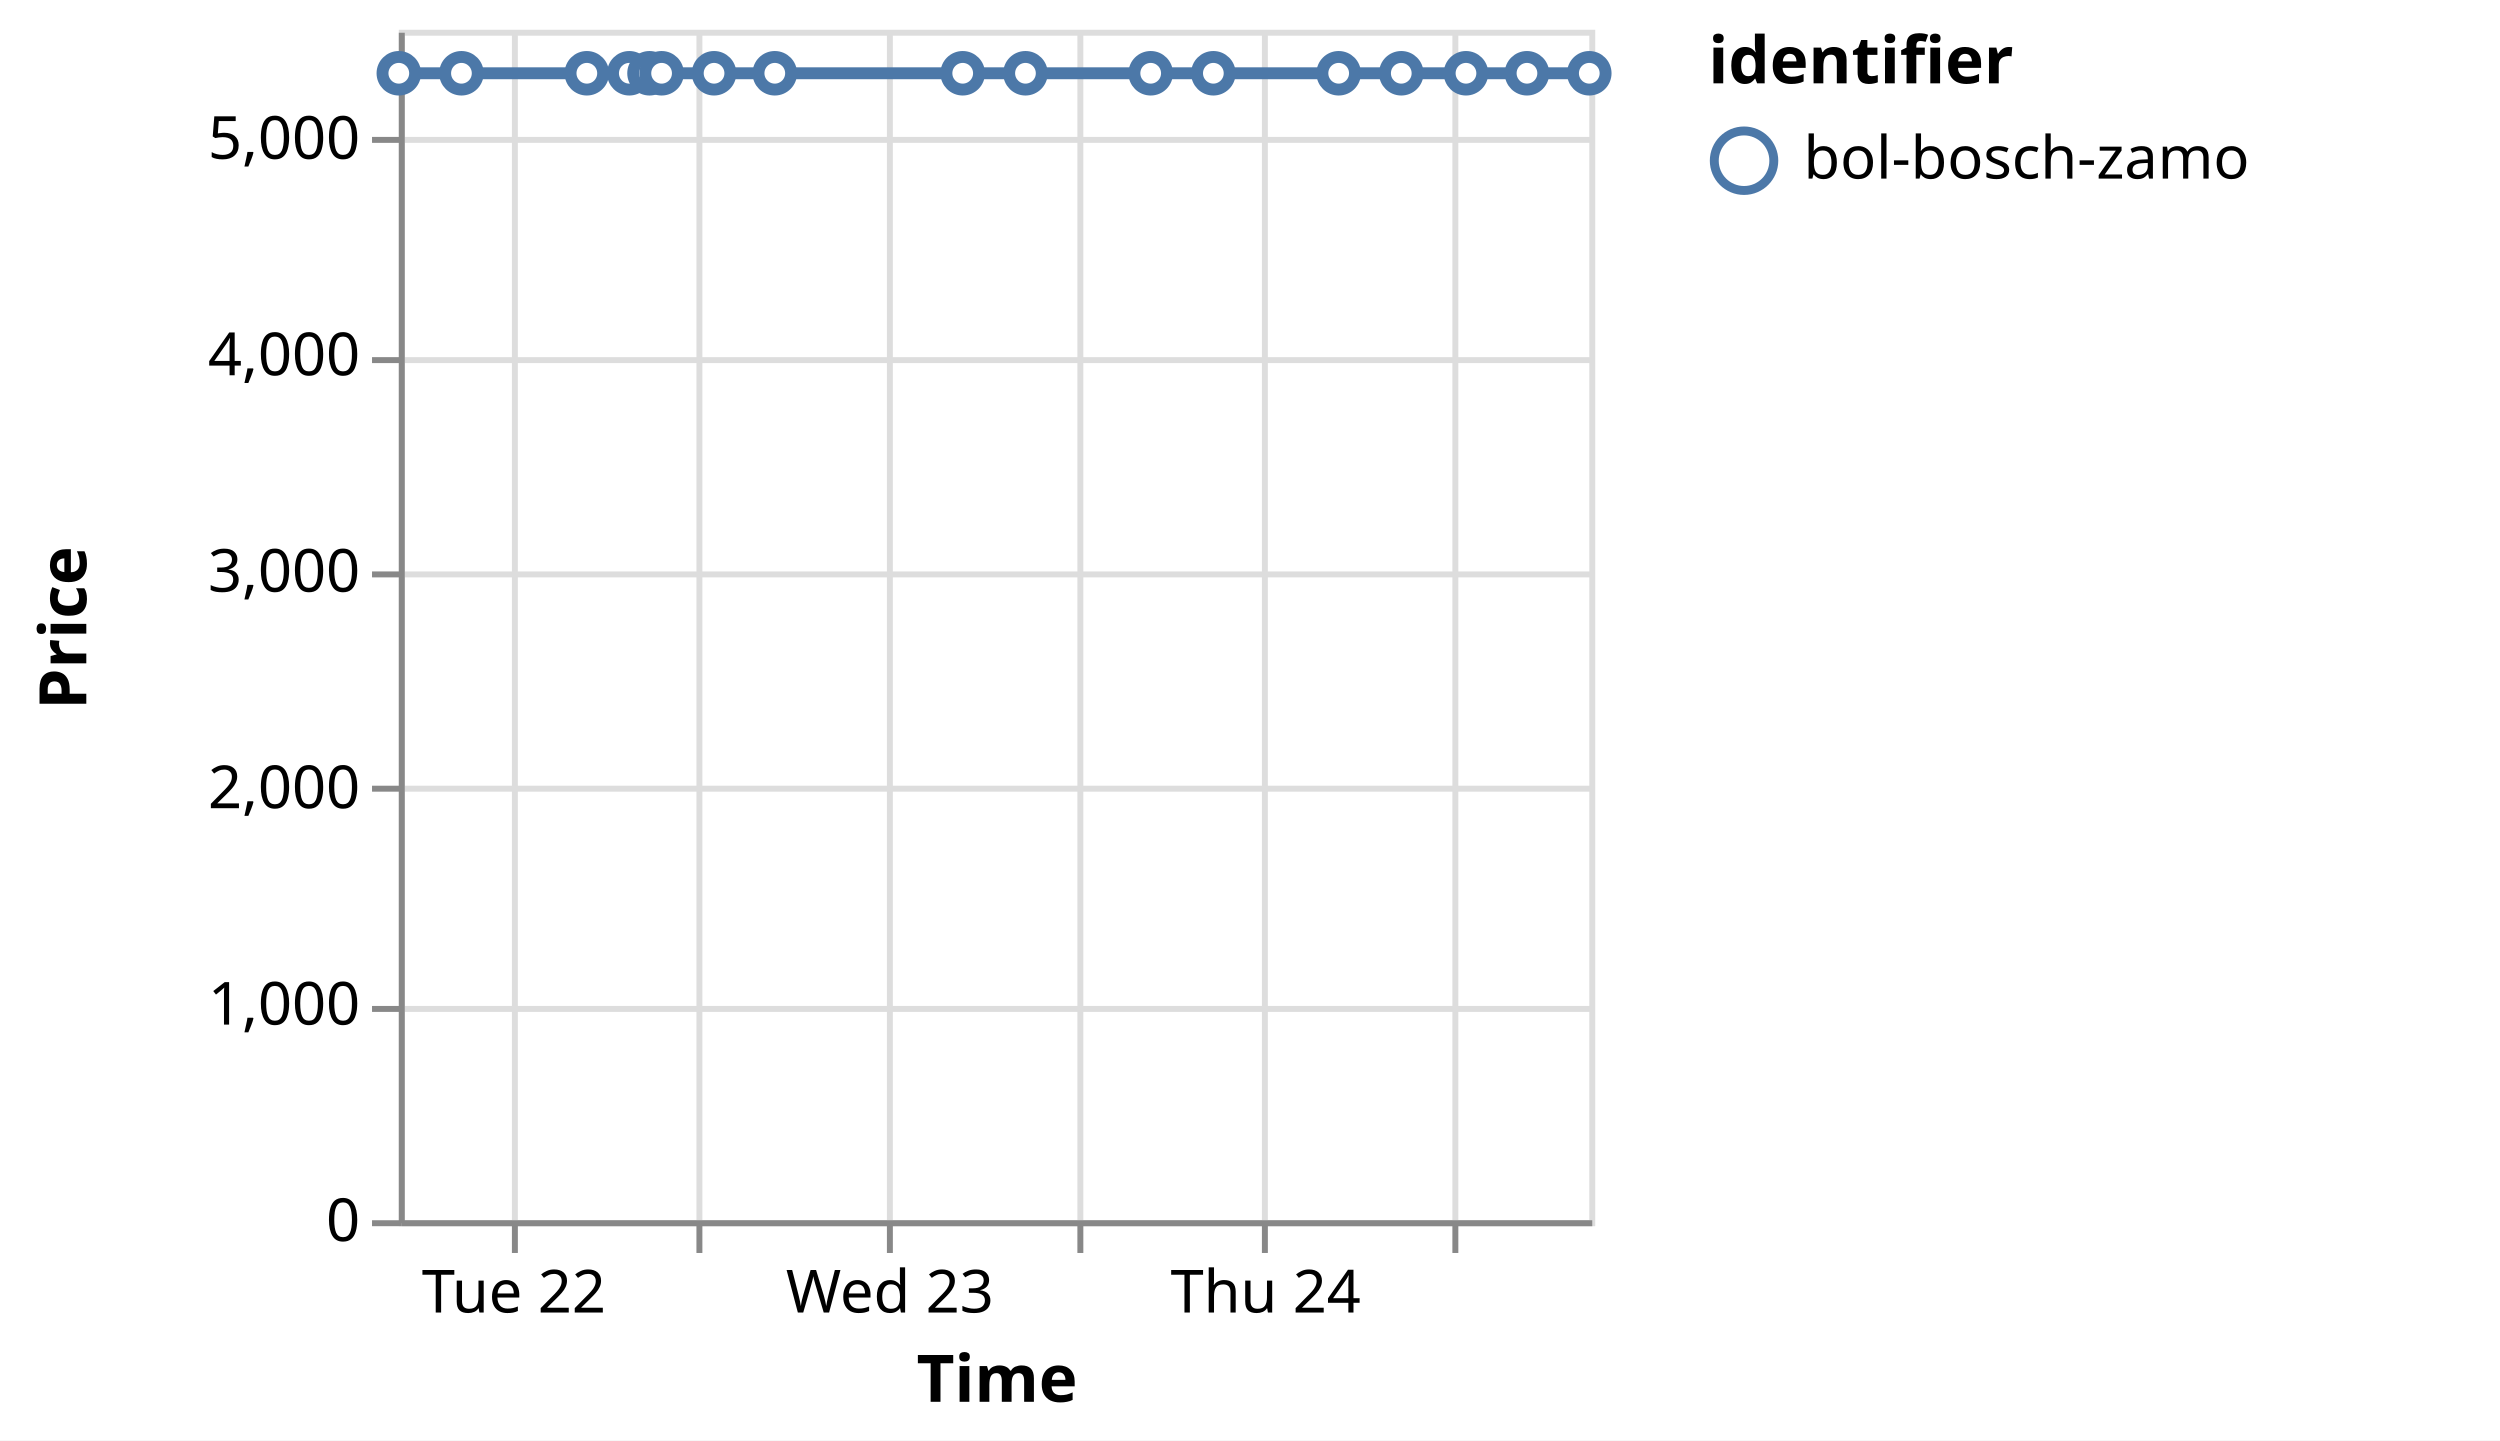
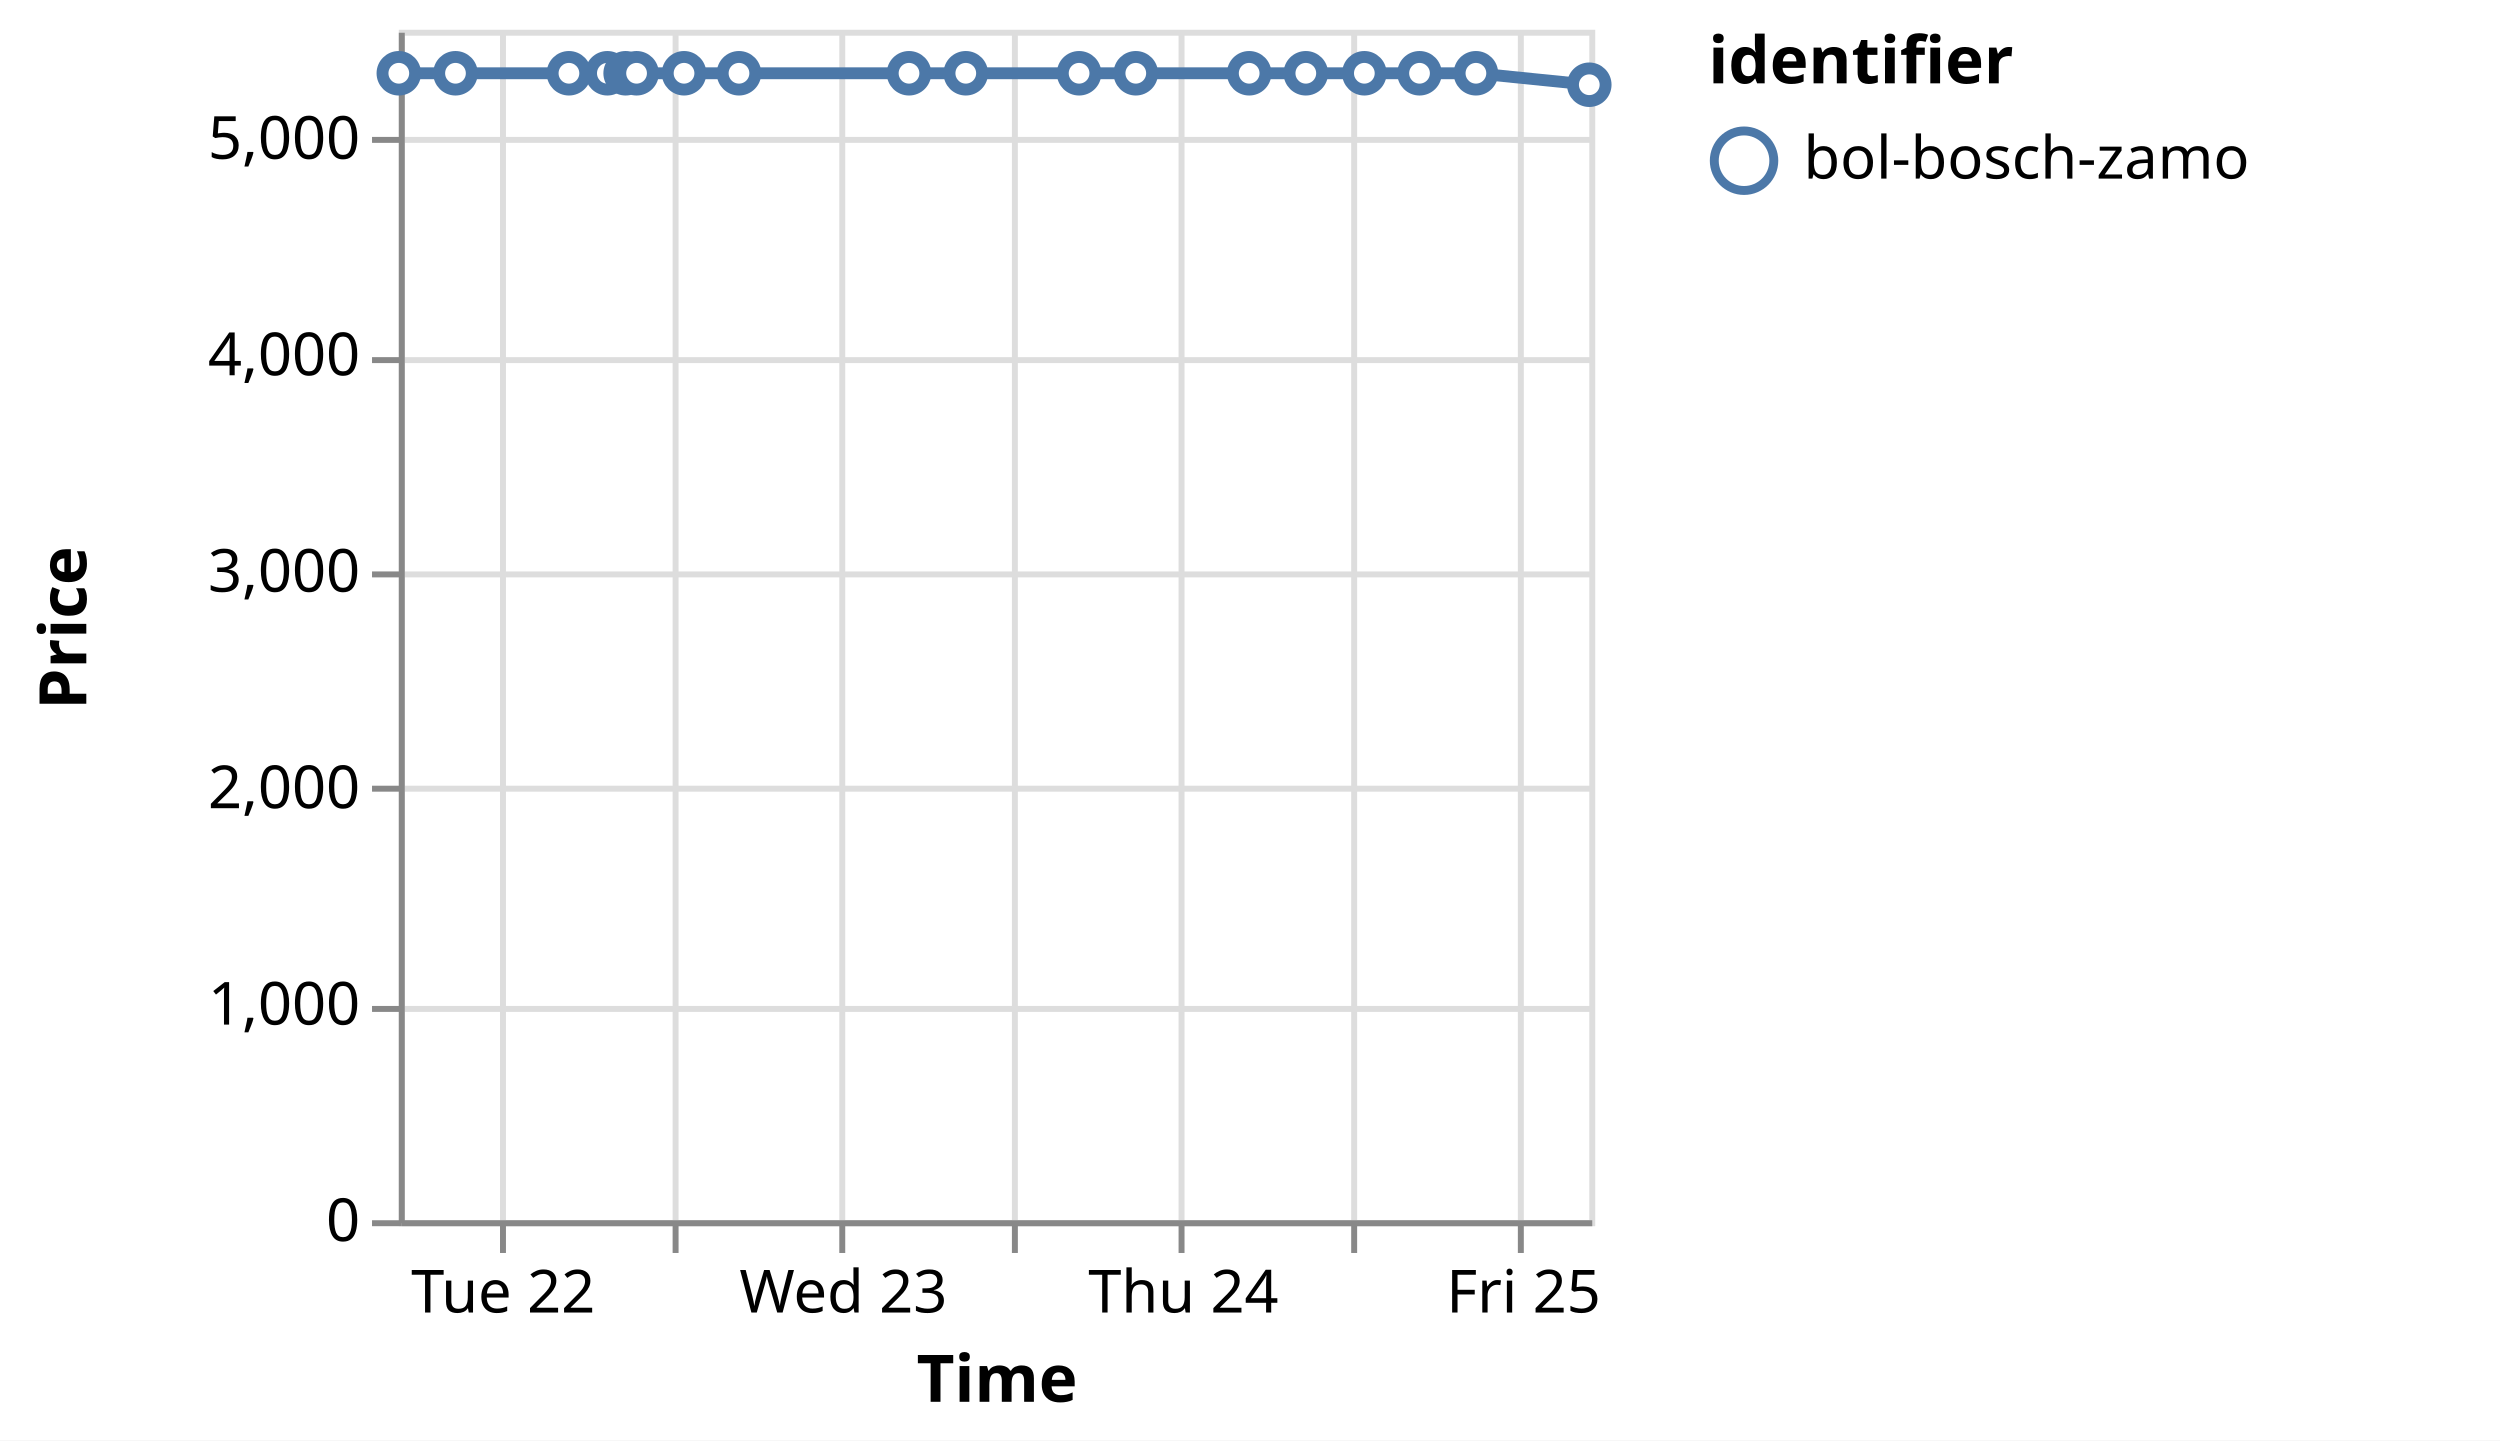
<svg xmlns="http://www.w3.org/2000/svg" version="1.1" class="marks" width="420" height="242" viewBox="0 0 420 242">
  <rect width="420" height="242" fill="white" />
  <g fill="none" stroke-miterlimit="10" transform="translate(67,5)">
    <g class="mark-group role-frame root" role="graphics-object" aria-roledescription="group mark container">
      <g transform="translate(0,0)">
        <path class="background" aria-hidden="true" d="M0.5,0.5h200v200h-200Z" stroke="#ddd" />
        <g>
          <g class="mark-group role-axis" aria-hidden="true">
            <g transform="translate(0.5,200.5)">
              <path class="background" aria-hidden="true" d="M0,0h0v0h0Z" pointer-events="none" />
              <g>
                <g class="mark-rule role-axis-grid" pointer-events="none">
-                   <line transform="translate(19,-200)" x2="0" y2="200" stroke="#ddd" stroke-width="1" opacity="1" />
-                   <line transform="translate(50,-200)" x2="0" y2="200" stroke="#ddd" stroke-width="1" opacity="1" />
-                   <line transform="translate(82,-200)" x2="0" y2="200" stroke="#ddd" stroke-width="1" opacity="1" />
-                   <line transform="translate(114,-200)" x2="0" y2="200" stroke="#ddd" stroke-width="1" opacity="1" />
-                   <line transform="translate(145,-200)" x2="0" y2="200" stroke="#ddd" stroke-width="1" opacity="1" />
-                   <line transform="translate(177,-200)" x2="0" y2="200" stroke="#ddd" stroke-width="1" opacity="1" />
+                   <line transform="translate(17,-200)" x2="0" y2="200" stroke="#ddd" stroke-width="1" opacity="1" />
+                   <line transform="translate(46,-200)" x2="0" y2="200" stroke="#ddd" stroke-width="1" opacity="1" />
+                   <line transform="translate(74,-200)" x2="0" y2="200" stroke="#ddd" stroke-width="1" opacity="1" />
+                   <line transform="translate(103,-200)" x2="0" y2="200" stroke="#ddd" stroke-width="1" opacity="1" />
+                   <line transform="translate(131,-200)" x2="0" y2="200" stroke="#ddd" stroke-width="1" opacity="1" />
+                   <line transform="translate(160,-200)" x2="0" y2="200" stroke="#ddd" stroke-width="1" opacity="1" />
+                   <line transform="translate(188,-200)" x2="0" y2="200" stroke="#ddd" stroke-width="1" opacity="1" />
                </g>
              </g>
              <path class="foreground" aria-hidden="true" d="" pointer-events="none" display="none" />
            </g>
          </g>
          <g class="mark-group role-axis" aria-hidden="true">
            <g transform="translate(0.5,0.5)">
              <path class="background" aria-hidden="true" d="M0,0h0v0h0Z" pointer-events="none" />
              <g>
                <g class="mark-rule role-axis-grid" pointer-events="none">
                  <line transform="translate(0,200)" x2="200" y2="0" stroke="#ddd" stroke-width="1" opacity="1" />
                  <line transform="translate(0,164)" x2="200" y2="0" stroke="#ddd" stroke-width="1" opacity="1" />
                  <line transform="translate(0,127)" x2="200" y2="0" stroke="#ddd" stroke-width="1" opacity="1" />
                  <line transform="translate(0,91)" x2="200" y2="0" stroke="#ddd" stroke-width="1" opacity="1" />
                  <line transform="translate(0,55)" x2="200" y2="0" stroke="#ddd" stroke-width="1" opacity="1" />
                  <line transform="translate(0,18)" x2="200" y2="0" stroke="#ddd" stroke-width="1" opacity="1" />
                </g>
              </g>
              <path class="foreground" aria-hidden="true" d="" pointer-events="none" display="none" />
            </g>
          </g>
-           <g class="mark-group role-axis" role="graphics-symbol" aria-roledescription="axis" aria-label="X-axis titled 'Time' for a time scale with values from Monday, 21 August 2023, 4:50:33 PM to Thursday, 24 August 2023, 8:50:51 PM">
+           <g class="mark-group role-axis" role="graphics-symbol" aria-roledescription="axis" aria-label="X-axis titled 'Time' for a time scale with values from Monday, 21 August 2023, 4:50:33 PM to Friday, 25 August 2023, 4:50:50 AM">
            <g transform="translate(0.5,200.5)">
              <path class="background" aria-hidden="true" d="M0,0h0v0h0Z" pointer-events="none" />
              <g>
                <g class="mark-rule role-axis-tick" pointer-events="none">
-                   <line transform="translate(19,0)" x2="0" y2="5" stroke="#888" stroke-width="1" opacity="1" />
-                   <line transform="translate(50,0)" x2="0" y2="5" stroke="#888" stroke-width="1" opacity="1" />
-                   <line transform="translate(82,0)" x2="0" y2="5" stroke="#888" stroke-width="1" opacity="1" />
-                   <line transform="translate(114,0)" x2="0" y2="5" stroke="#888" stroke-width="1" opacity="1" />
-                   <line transform="translate(145,0)" x2="0" y2="5" stroke="#888" stroke-width="1" opacity="1" />
-                   <line transform="translate(177,0)" x2="0" y2="5" stroke="#888" stroke-width="1" opacity="1" />
+                   <line transform="translate(17,0)" x2="0" y2="5" stroke="#888" stroke-width="1" opacity="1" />
+                   <line transform="translate(46,0)" x2="0" y2="5" stroke="#888" stroke-width="1" opacity="1" />
+                   <line transform="translate(74,0)" x2="0" y2="5" stroke="#888" stroke-width="1" opacity="1" />
+                   <line transform="translate(103,0)" x2="0" y2="5" stroke="#888" stroke-width="1" opacity="1" />
+                   <line transform="translate(131,0)" x2="0" y2="5" stroke="#888" stroke-width="1" opacity="1" />
+                   <line transform="translate(160,0)" x2="0" y2="5" stroke="#888" stroke-width="1" opacity="1" />
+                   <line transform="translate(188,0)" x2="0" y2="5" stroke="#888" stroke-width="1" opacity="1" />
                </g>
                <g class="mark-text role-axis-label" pointer-events="none">
-                   <text text-anchor="middle" transform="translate(18.8341,15)" font-family="sans-serif" font-size="10px" fill="#000" opacity="1">Tue 22</text>
-                   <text text-anchor="middle" transform="translate(50.41099,15)" font-family="sans-serif" font-size="10px" fill="#000" opacity="0">12 PM</text>
-                   <text text-anchor="middle" transform="translate(81.98787,15)" font-family="sans-serif" font-size="10px" fill="#000" opacity="1">Wed 23</text>
-                   <text text-anchor="middle" transform="translate(113.5648,15)" font-family="sans-serif" font-size="10px" fill="#000" opacity="0">12 PM</text>
-                   <text text-anchor="middle" transform="translate(145.1416,15)" font-family="sans-serif" font-size="10px" fill="#000" opacity="1">Thu 24</text>
-                   <text text-anchor="middle" transform="translate(176.7185,15)" font-family="sans-serif" font-size="10px" fill="#000" opacity="0">12 PM</text>
+                   <text text-anchor="middle" transform="translate(17.04052,15)" font-family="sans-serif" font-size="10px" fill="#000" opacity="1">Tue 22</text>
+                   <text text-anchor="middle" transform="translate(45.61034,15)" font-family="sans-serif" font-size="10px" fill="#000" opacity="0">12 PM</text>
+                   <text text-anchor="middle" transform="translate(74.18015,15)" font-family="sans-serif" font-size="10px" fill="#000" opacity="1">Wed 23</text>
+                   <text text-anchor="middle" transform="translate(102.75,15)" font-family="sans-serif" font-size="10px" fill="#000" opacity="0">12 PM</text>
+                   <text text-anchor="middle" transform="translate(131.3198,15)" font-family="sans-serif" font-size="10px" fill="#000" opacity="1">Thu 24</text>
+                   <text text-anchor="middle" transform="translate(159.8896,15)" font-family="sans-serif" font-size="10px" fill="#000" opacity="0">12 PM</text>
+                   <text text-anchor="middle" transform="translate(188.4594,15)" font-family="sans-serif" font-size="10px" fill="#000" opacity="1">Fri 25</text>
                </g>
                <g class="mark-rule role-axis-domain" pointer-events="none">
                  <line transform="translate(0,0)" x2="200" y2="0" stroke="#888" stroke-width="1" opacity="1" />
                </g>
                <g class="mark-text role-axis-title" pointer-events="none">
                  <text text-anchor="middle" transform="translate(100,30)" font-family="sans-serif" font-size="11px" font-weight="bold" fill="#000" opacity="1">Time</text>
                </g>
              </g>
              <path class="foreground" aria-hidden="true" d="" pointer-events="none" display="none" />
            </g>
          </g>
          <g class="mark-group role-axis" role="graphics-symbol" aria-roledescription="axis" aria-label="Y-axis titled 'Price' for a linear scale with values from 0 to 5,500">
            <g transform="translate(0.5,0.5)">
              <path class="background" aria-hidden="true" d="M0,0h0v0h0Z" pointer-events="none" />
              <g>
                <g class="mark-rule role-axis-tick" pointer-events="none">
                  <line transform="translate(0,200)" x2="-5" y2="0" stroke="#888" stroke-width="1" opacity="1" />
                  <line transform="translate(0,164)" x2="-5" y2="0" stroke="#888" stroke-width="1" opacity="1" />
                  <line transform="translate(0,127)" x2="-5" y2="0" stroke="#888" stroke-width="1" opacity="1" />
                  <line transform="translate(0,91)" x2="-5" y2="0" stroke="#888" stroke-width="1" opacity="1" />
                  <line transform="translate(0,55)" x2="-5" y2="0" stroke="#888" stroke-width="1" opacity="1" />
                  <line transform="translate(0,18)" x2="-5" y2="0" stroke="#888" stroke-width="1" opacity="1" />
                </g>
                <g class="mark-text role-axis-label" pointer-events="none">
                  <text text-anchor="end" transform="translate(-7,203)" font-family="sans-serif" font-size="10px" fill="#000" opacity="1">0</text>
                  <text text-anchor="end" transform="translate(-7,166.6364)" font-family="sans-serif" font-size="10px" fill="#000" opacity="1">1,000</text>
                  <text text-anchor="end" transform="translate(-7,130.2727)" font-family="sans-serif" font-size="10px" fill="#000" opacity="1">2,000</text>
                  <text text-anchor="end" transform="translate(-7,93.90909)" font-family="sans-serif" font-size="10px" fill="#000" opacity="1">3,000</text>
                  <text text-anchor="end" transform="translate(-7,57.54545)" font-family="sans-serif" font-size="10px" fill="#000" opacity="1">4,000</text>
                  <text text-anchor="end" transform="translate(-7,21.18182)" font-family="sans-serif" font-size="10px" fill="#000" opacity="1">5,000</text>
                </g>
                <g class="mark-rule role-axis-domain" pointer-events="none">
                  <line transform="translate(0,200)" x2="0" y2="-200" stroke="#888" stroke-width="1" opacity="1" />
                </g>
                <g class="mark-text role-axis-title" pointer-events="none">
                  <text text-anchor="middle" transform="translate(-51,100) rotate(-90) translate(0,-2)" font-family="sans-serif" font-size="11px" font-weight="bold" fill="#000" opacity="1">Price</text>
                </g>
              </g>
              <path class="foreground" aria-hidden="true" d="" pointer-events="none" display="none" />
            </g>
          </g>
          <g class="mark-group role-scope layer_0_pathgroup" role="graphics-object" aria-roledescription="group mark container">
            <g transform="translate(0,0)">
              <path class="background" aria-hidden="true" d="M0,0h200v200h-200Z" />
              <g>
                <g class="mark-line role-mark layer_0_marks" role="graphics-object" aria-roledescription="line mark container">
-                   <path aria-label="Time: Aug 21, 2023; Price: 5299; identifier: bol-bosch-zamo" role="graphics-symbol" aria-roledescription="line mark" d="M0,7.309L10.522,7.309L31.589,7.309L38.723,7.309L42.117,7.309L44.148,7.309L52.962,7.309L63.165,7.309L94.735,7.309L105.277,7.309L126.317,7.309L136.844,7.309L157.898,7.309L168.415,7.309L179.284,7.309L189.53,7.309L200,7.309" stroke="#4c78a8" stroke-width="2" />
+                   <path aria-label="Time: Aug 21, 2023; Price: 5299; identifier: bol-bosch-zamo" role="graphics-symbol" aria-roledescription="line mark" d="M0,7.309L9.52,7.309L28.581,7.309L35.035,7.309L38.106,7.309L39.944,7.309L47.919,7.309L57.15,7.309L85.714,7.309L95.252,7.309L114.288,7.309L123.812,7.309L142.862,7.309L152.377,7.309L162.211,7.309L171.481,7.309L180.954,7.309L200,9.236" stroke="#4c78a8" stroke-width="2" />
                </g>
              </g>
              <path class="foreground" aria-hidden="true" d="" display="none" />
            </g>
          </g>
          <g class="mark-symbol role-mark layer_1_marks" role="graphics-object" aria-roledescription="symbol mark container">
            <path aria-label="Time: Aug 21, 2023; Price: 5299; identifier: bol-bosch-zamo" role="graphics-symbol" aria-roledescription="point" transform="translate(0,7.309091)" d="M2.739,0A2.739,2.739,0,1,1,-2.739,0A2.739,2.739,0,1,1,2.739,0" fill="white" stroke="#4c78a8" stroke-width="2" opacity="1" />
-             <path aria-label="Time: Aug 21, 2023; Price: 5299; identifier: bol-bosch-zamo" role="graphics-symbol" aria-roledescription="point" transform="translate(10.52225,7.309091)" d="M2.739,0A2.739,2.739,0,1,1,-2.739,0A2.739,2.739,0,1,1,2.739,0" fill="white" stroke="#4c78a8" stroke-width="2" opacity="1" />
-             <path aria-label="Time: Aug 22, 2023; Price: 5299; identifier: bol-bosch-zamo" role="graphics-symbol" aria-roledescription="point" transform="translate(31.58939,7.309091)" d="M2.739,0A2.739,2.739,0,1,1,-2.739,0A2.739,2.739,0,1,1,2.739,0" fill="white" stroke="#4c78a8" stroke-width="2" opacity="1" />
-             <path aria-label="Time: Aug 22, 2023; Price: 5299; identifier: bol-bosch-zamo" role="graphics-symbol" aria-roledescription="point" transform="translate(38.72269,7.309091)" d="M2.739,0A2.739,2.739,0,1,1,-2.739,0A2.739,2.739,0,1,1,2.739,0" fill="white" stroke="#4c78a8" stroke-width="2" opacity="1" />
-             <path aria-label="Time: Aug 22, 2023; Price: 5299; identifier: bol-bosch-zamo" role="graphics-symbol" aria-roledescription="point" transform="translate(42.1169,7.309091)" d="M2.739,0A2.739,2.739,0,1,1,-2.739,0A2.739,2.739,0,1,1,2.739,0" fill="white" stroke="#4c78a8" stroke-width="2" opacity="1" />
-             <path aria-label="Time: Aug 22, 2023; Price: 5299; identifier: bol-bosch-zamo" role="graphics-symbol" aria-roledescription="point" transform="translate(44.14808,7.309091)" d="M2.739,0A2.739,2.739,0,1,1,-2.739,0A2.739,2.739,0,1,1,2.739,0" fill="white" stroke="#4c78a8" stroke-width="2" opacity="1" />
-             <path aria-label="Time: Aug 22, 2023; Price: 5299; identifier: bol-bosch-zamo" role="graphics-symbol" aria-roledescription="point" transform="translate(52.96216,7.309091)" d="M2.739,0A2.739,2.739,0,1,1,-2.739,0A2.739,2.739,0,1,1,2.739,0" fill="white" stroke="#4c78a8" stroke-width="2" opacity="1" />
-             <path aria-label="Time: Aug 22, 2023; Price: 5299; identifier: bol-bosch-zamo" role="graphics-symbol" aria-roledescription="point" transform="translate(63.16532,7.309091)" d="M2.739,0A2.739,2.739,0,1,1,-2.739,0A2.739,2.739,0,1,1,2.739,0" fill="white" stroke="#4c78a8" stroke-width="2" opacity="1" />
-             <path aria-label="Time: Aug 23, 2023; Price: 5299; identifier: bol-bosch-zamo" role="graphics-symbol" aria-roledescription="point" transform="translate(94.73544,7.309091)" d="M2.739,0A2.739,2.739,0,1,1,-2.739,0A2.739,2.739,0,1,1,2.739,0" fill="white" stroke="#4c78a8" stroke-width="2" opacity="1" />
-             <path aria-label="Time: Aug 23, 2023; Price: 5299; identifier: bol-bosch-zamo" role="graphics-symbol" aria-roledescription="point" transform="translate(105.2772,7.309091)" d="M2.739,0A2.739,2.739,0,1,1,-2.739,0A2.739,2.739,0,1,1,2.739,0" fill="white" stroke="#4c78a8" stroke-width="2" opacity="1" />
-             <path aria-label="Time: Aug 23, 2023; Price: 5299; identifier: bol-bosch-zamo" role="graphics-symbol" aria-roledescription="point" transform="translate(126.3169,7.309091)" d="M2.739,0A2.739,2.739,0,1,1,-2.739,0A2.739,2.739,0,1,1,2.739,0" fill="white" stroke="#4c78a8" stroke-width="2" opacity="1" />
-             <path aria-label="Time: Aug 23, 2023; Price: 5299; identifier: bol-bosch-zamo" role="graphics-symbol" aria-roledescription="point" transform="translate(136.8439,7.309091)" d="M2.739,0A2.739,2.739,0,1,1,-2.739,0A2.739,2.739,0,1,1,2.739,0" fill="white" stroke="#4c78a8" stroke-width="2" opacity="1" />
-             <path aria-label="Time: Aug 24, 2023; Price: 5299; identifier: bol-bosch-zamo" role="graphics-symbol" aria-roledescription="point" transform="translate(157.8983,7.309091)" d="M2.739,0A2.739,2.739,0,1,1,-2.739,0A2.739,2.739,0,1,1,2.739,0" fill="white" stroke="#4c78a8" stroke-width="2" opacity="1" />
-             <path aria-label="Time: Aug 24, 2023; Price: 5299; identifier: bol-bosch-zamo" role="graphics-symbol" aria-roledescription="point" transform="translate(168.4152,7.309091)" d="M2.739,0A2.739,2.739,0,1,1,-2.739,0A2.739,2.739,0,1,1,2.739,0" fill="white" stroke="#4c78a8" stroke-width="2" opacity="1" />
-             <path aria-label="Time: Aug 24, 2023; Price: 5299; identifier: bol-bosch-zamo" role="graphics-symbol" aria-roledescription="point" transform="translate(179.284,7.309091)" d="M2.739,0A2.739,2.739,0,1,1,-2.739,0A2.739,2.739,0,1,1,2.739,0" fill="white" stroke="#4c78a8" stroke-width="2" opacity="1" />
-             <path aria-label="Time: Aug 24, 2023; Price: 5299; identifier: bol-bosch-zamo" role="graphics-symbol" aria-roledescription="point" transform="translate(189.5297,7.309091)" d="M2.739,0A2.739,2.739,0,1,1,-2.739,0A2.739,2.739,0,1,1,2.739,0" fill="white" stroke="#4c78a8" stroke-width="2" opacity="1" />
-             <path aria-label="Time: Aug 24, 2023; Price: 5299; identifier: bol-bosch-zamo" role="graphics-symbol" aria-roledescription="point" transform="translate(200,7.309091)" d="M2.739,0A2.739,2.739,0,1,1,-2.739,0A2.739,2.739,0,1,1,2.739,0" fill="white" stroke="#4c78a8" stroke-width="2" opacity="1" />
+             <path aria-label="Time: Aug 21, 2023; Price: 5299; identifier: bol-bosch-zamo" role="graphics-symbol" aria-roledescription="point" transform="translate(9.520216,7.309091)" d="M2.739,0A2.739,2.739,0,1,1,-2.739,0A2.739,2.739,0,1,1,2.739,0" fill="white" stroke="#4c78a8" stroke-width="2" opacity="1" />
+             <path aria-label="Time: Aug 22, 2023; Price: 5299; identifier: bol-bosch-zamo" role="graphics-symbol" aria-roledescription="point" transform="translate(28.58112,7.309091)" d="M2.739,0A2.739,2.739,0,1,1,-2.739,0A2.739,2.739,0,1,1,2.739,0" fill="white" stroke="#4c78a8" stroke-width="2" opacity="1" />
+             <path aria-label="Time: Aug 22, 2023; Price: 5299; identifier: bol-bosch-zamo" role="graphics-symbol" aria-roledescription="point" transform="translate(35.03512,7.309091)" d="M2.739,0A2.739,2.739,0,1,1,-2.739,0A2.739,2.739,0,1,1,2.739,0" fill="white" stroke="#4c78a8" stroke-width="2" opacity="1" />
+             <path aria-label="Time: Aug 22, 2023; Price: 5299; identifier: bol-bosch-zamo" role="graphics-symbol" aria-roledescription="point" transform="translate(38.1061,7.309091)" d="M2.739,0A2.739,2.739,0,1,1,-2.739,0A2.739,2.739,0,1,1,2.739,0" fill="white" stroke="#4c78a8" stroke-width="2" opacity="1" />
+             <path aria-label="Time: Aug 22, 2023; Price: 5299; identifier: bol-bosch-zamo" role="graphics-symbol" aria-roledescription="point" transform="translate(39.94385,7.309091)" d="M2.739,0A2.739,2.739,0,1,1,-2.739,0A2.739,2.739,0,1,1,2.739,0" fill="white" stroke="#4c78a8" stroke-width="2" opacity="1" />
+             <path aria-label="Time: Aug 22, 2023; Price: 5299; identifier: bol-bosch-zamo" role="graphics-symbol" aria-roledescription="point" transform="translate(47.91856,7.309091)" d="M2.739,0A2.739,2.739,0,1,1,-2.739,0A2.739,2.739,0,1,1,2.739,0" fill="white" stroke="#4c78a8" stroke-width="2" opacity="1" />
+             <path aria-label="Time: Aug 22, 2023; Price: 5299; identifier: bol-bosch-zamo" role="graphics-symbol" aria-roledescription="point" transform="translate(57.15007,7.309091)" d="M2.739,0A2.739,2.739,0,1,1,-2.739,0A2.739,2.739,0,1,1,2.739,0" fill="white" stroke="#4c78a8" stroke-width="2" opacity="1" />
+             <path aria-label="Time: Aug 23, 2023; Price: 5299; identifier: bol-bosch-zamo" role="graphics-symbol" aria-roledescription="point" transform="translate(85.71377,7.309091)" d="M2.739,0A2.739,2.739,0,1,1,-2.739,0A2.739,2.739,0,1,1,2.739,0" fill="white" stroke="#4c78a8" stroke-width="2" opacity="1" />
+             <path aria-label="Time: Aug 23, 2023; Price: 5299; identifier: bol-bosch-zamo" role="graphics-symbol" aria-roledescription="point" transform="translate(95.25161,7.309091)" d="M2.739,0A2.739,2.739,0,1,1,-2.739,0A2.739,2.739,0,1,1,2.739,0" fill="white" stroke="#4c78a8" stroke-width="2" opacity="1" />
+             <path aria-label="Time: Aug 23, 2023; Price: 5299; identifier: bol-bosch-zamo" role="graphics-symbol" aria-roledescription="point" transform="translate(114.2877,7.309091)" d="M2.739,0A2.739,2.739,0,1,1,-2.739,0A2.739,2.739,0,1,1,2.739,0" fill="white" stroke="#4c78a8" stroke-width="2" opacity="1" />
+             <path aria-label="Time: Aug 23, 2023; Price: 5299; identifier: bol-bosch-zamo" role="graphics-symbol" aria-roledescription="point" transform="translate(123.8122,7.309091)" d="M2.739,0A2.739,2.739,0,1,1,-2.739,0A2.739,2.739,0,1,1,2.739,0" fill="white" stroke="#4c78a8" stroke-width="2" opacity="1" />
+             <path aria-label="Time: Aug 24, 2023; Price: 5299; identifier: bol-bosch-zamo" role="graphics-symbol" aria-roledescription="point" transform="translate(142.8616,7.309091)" d="M2.739,0A2.739,2.739,0,1,1,-2.739,0A2.739,2.739,0,1,1,2.739,0" fill="white" stroke="#4c78a8" stroke-width="2" opacity="1" />
+             <path aria-label="Time: Aug 24, 2023; Price: 5299; identifier: bol-bosch-zamo" role="graphics-symbol" aria-roledescription="point" transform="translate(152.377,7.309091)" d="M2.739,0A2.739,2.739,0,1,1,-2.739,0A2.739,2.739,0,1,1,2.739,0" fill="white" stroke="#4c78a8" stroke-width="2" opacity="1" />
+             <path aria-label="Time: Aug 24, 2023; Price: 5299; identifier: bol-bosch-zamo" role="graphics-symbol" aria-roledescription="point" transform="translate(162.2107,7.309091)" d="M2.739,0A2.739,2.739,0,1,1,-2.739,0A2.739,2.739,0,1,1,2.739,0" fill="white" stroke="#4c78a8" stroke-width="2" opacity="1" />
+             <path aria-label="Time: Aug 24, 2023; Price: 5299; identifier: bol-bosch-zamo" role="graphics-symbol" aria-roledescription="point" transform="translate(171.4807,7.309091)" d="M2.739,0A2.739,2.739,0,1,1,-2.739,0A2.739,2.739,0,1,1,2.739,0" fill="white" stroke="#4c78a8" stroke-width="2" opacity="1" />
+             <path aria-label="Time: Aug 24, 2023; Price: 5299; identifier: bol-bosch-zamo" role="graphics-symbol" aria-roledescription="point" transform="translate(180.954,7.309091)" d="M2.739,0A2.739,2.739,0,1,1,-2.739,0A2.739,2.739,0,1,1,2.739,0" fill="white" stroke="#4c78a8" stroke-width="2" opacity="1" />
+             <path aria-label="Time: Aug 25, 2023; Price: 5246; identifier: bol-bosch-zamo" role="graphics-symbol" aria-roledescription="point" transform="translate(200,9.236364)" d="M2.739,0A2.739,2.739,0,1,1,-2.739,0A2.739,2.739,0,1,1,2.739,0" fill="white" stroke="#4c78a8" stroke-width="2" opacity="1" />
          </g>
          <g class="mark-group role-legend" role="graphics-symbol" aria-roledescription="legend" aria-label="Symbol legend titled 'identifier' for stroke color with 1 value: bol-bosch-zamo">
            <g transform="translate(220,0)">
              <path class="background" aria-hidden="true" d="M0,0h128v29h-128Z" pointer-events="none" />
              <g>
                <g class="mark-group role-legend-entry">
                  <g transform="translate(0,16)">
                    <path class="background" aria-hidden="true" d="M0,0h0v0h0Z" pointer-events="none" />
                    <g>
                      <g class="mark-group role-scope" role="graphics-object" aria-roledescription="group mark container">
                        <g transform="translate(0,0)">
                          <path class="background" aria-hidden="true" d="M0,0h128v12.5h-128Z" pointer-events="none" opacity="1" />
                          <g>
                            <g class="mark-symbol role-legend-symbol" pointer-events="none">
                              <path transform="translate(6,6)" d="M5,0A5,5,0,1,1,-5,0A5,5,0,1,1,5,0" fill="white" stroke="#4c78a8" stroke-width="1.5" opacity="1" />
                            </g>
                            <g class="mark-text role-legend-label" pointer-events="none">
                              <text text-anchor="start" transform="translate(16,9)" font-family="sans-serif" font-size="10px" fill="#000" opacity="1">bol-bosch-zamo</text>
                            </g>
                          </g>
                          <path class="foreground" aria-hidden="true" d="" pointer-events="none" display="none" />
                        </g>
                      </g>
                    </g>
                    <path class="foreground" aria-hidden="true" d="" pointer-events="none" display="none" />
                  </g>
                </g>
                <g class="mark-text role-legend-title" pointer-events="none">
                  <text text-anchor="start" transform="translate(0,9)" font-family="sans-serif" font-size="11px" font-weight="bold" fill="#000" opacity="1">identifier</text>
                </g>
              </g>
              <path class="foreground" aria-hidden="true" d="" pointer-events="none" display="none" />
            </g>
          </g>
        </g>
        <path class="foreground" aria-hidden="true" d="" display="none" />
      </g>
    </g>
  </g>
</svg>
